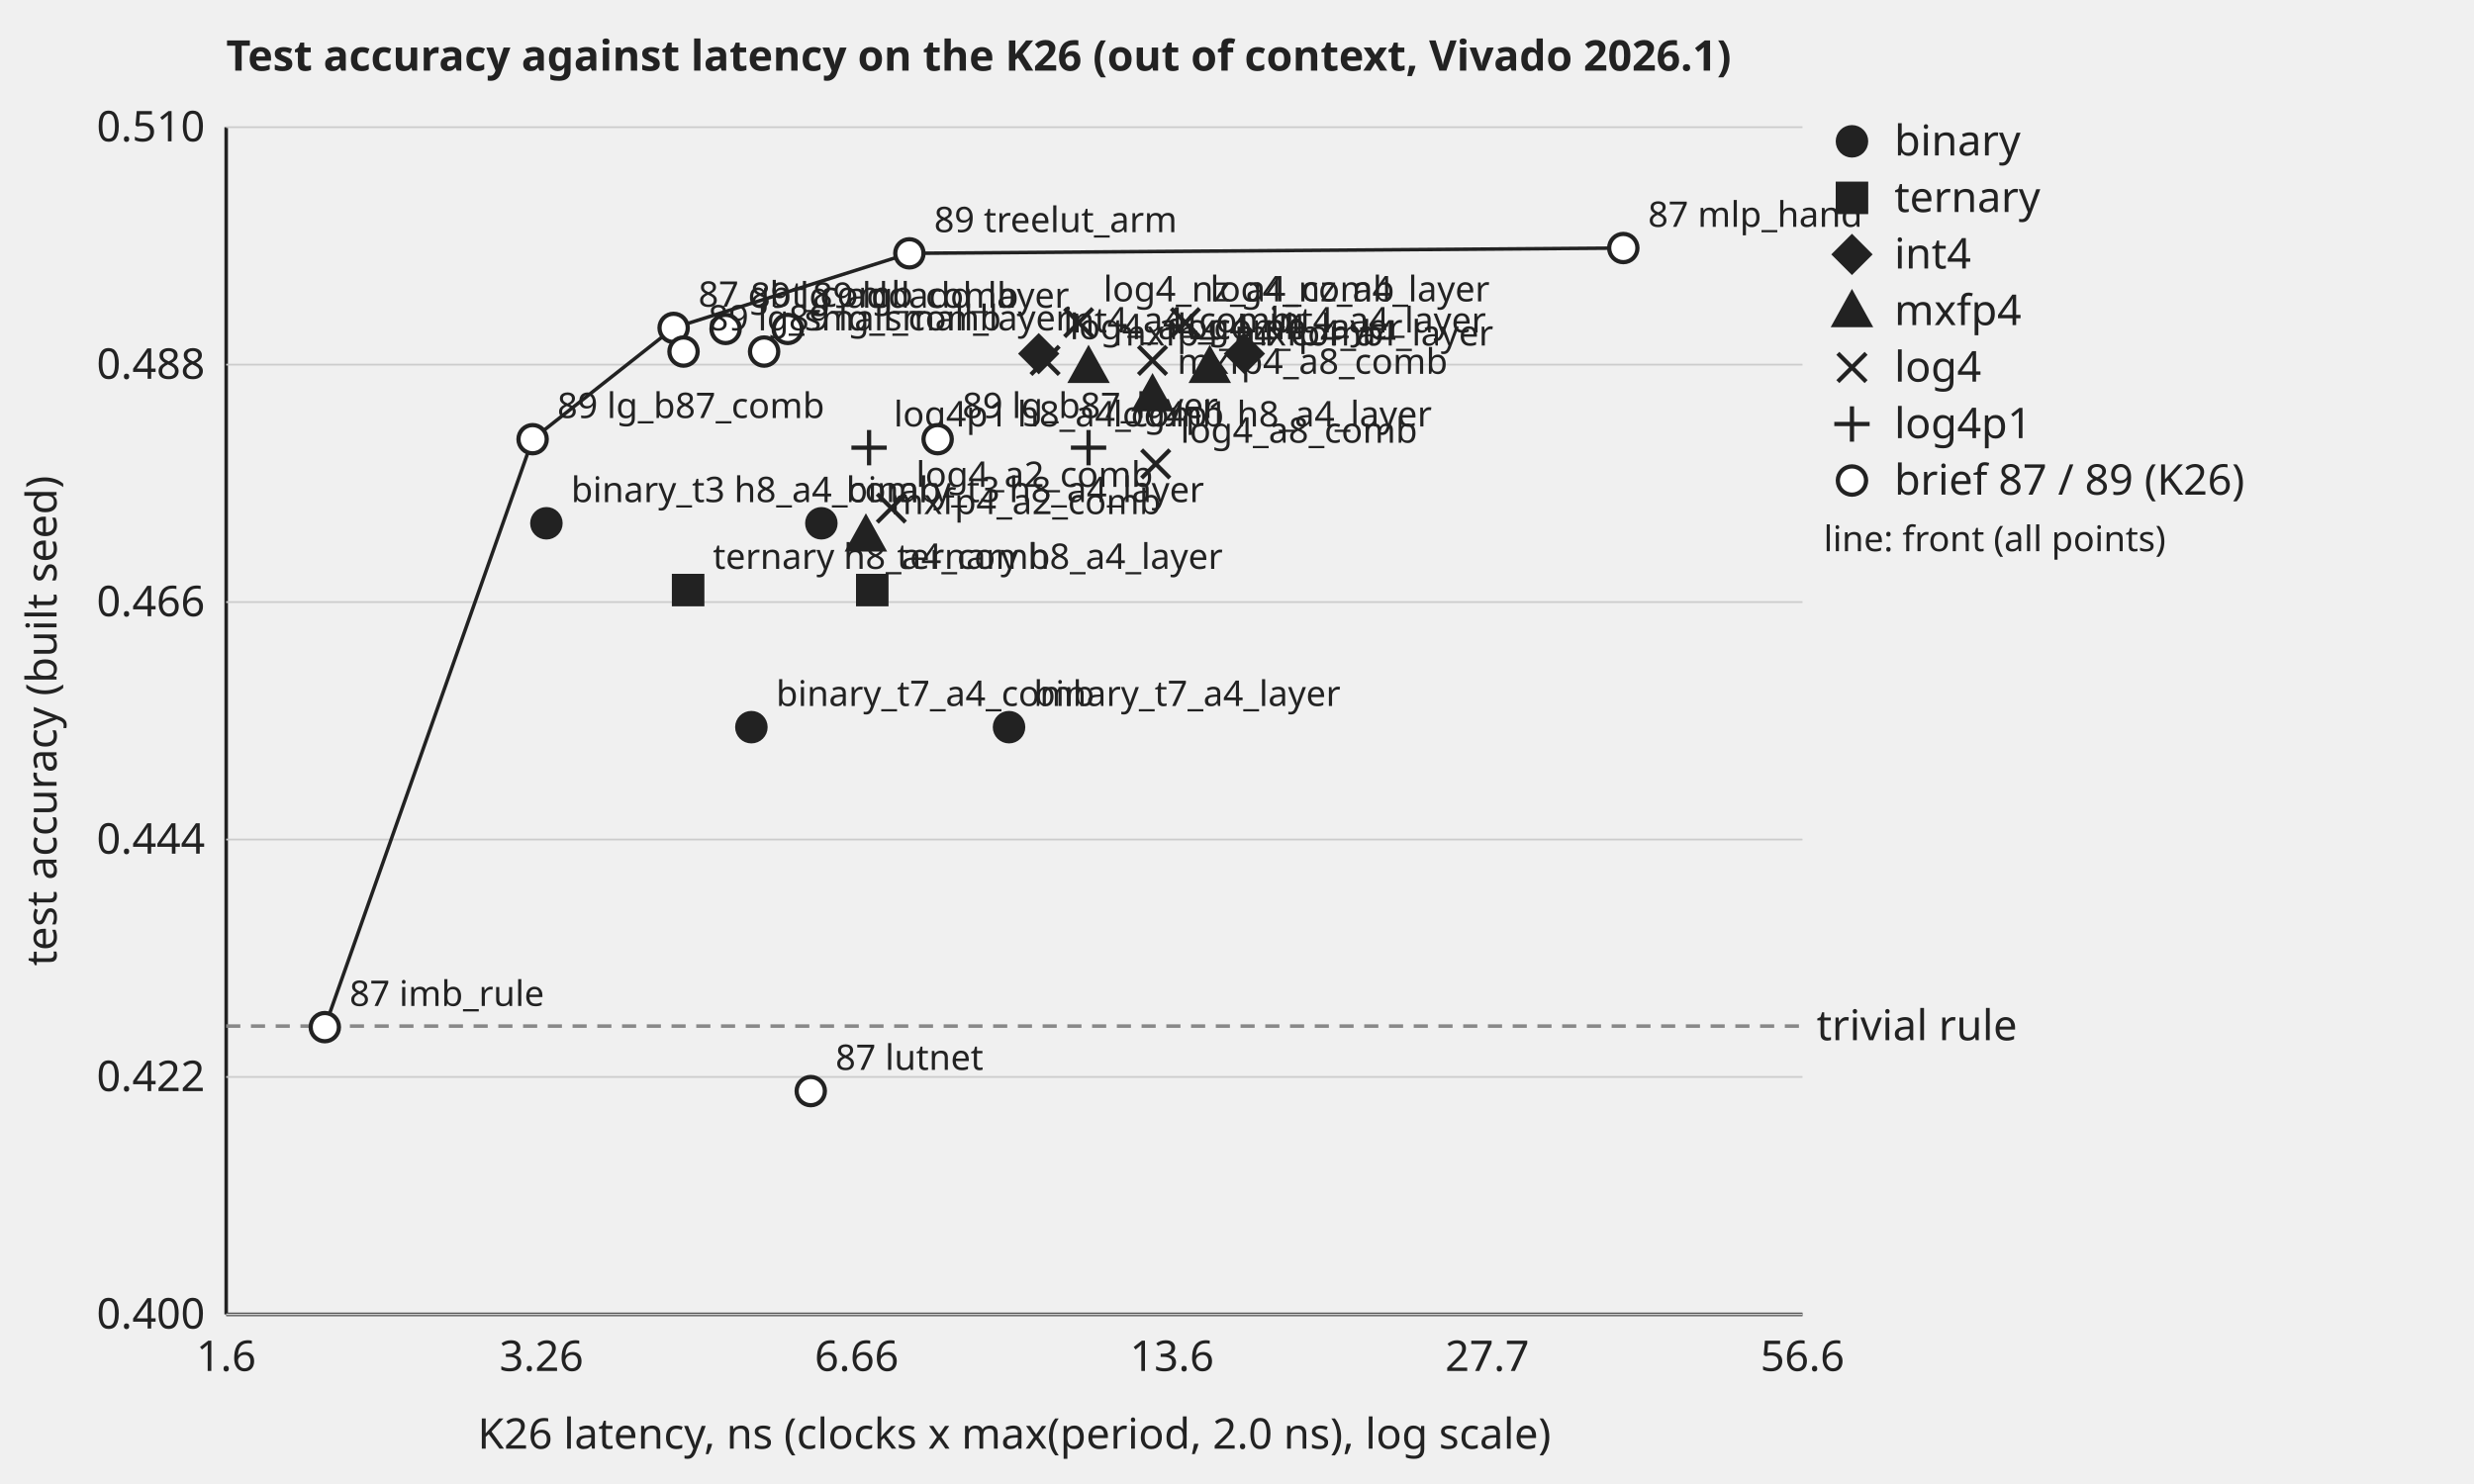
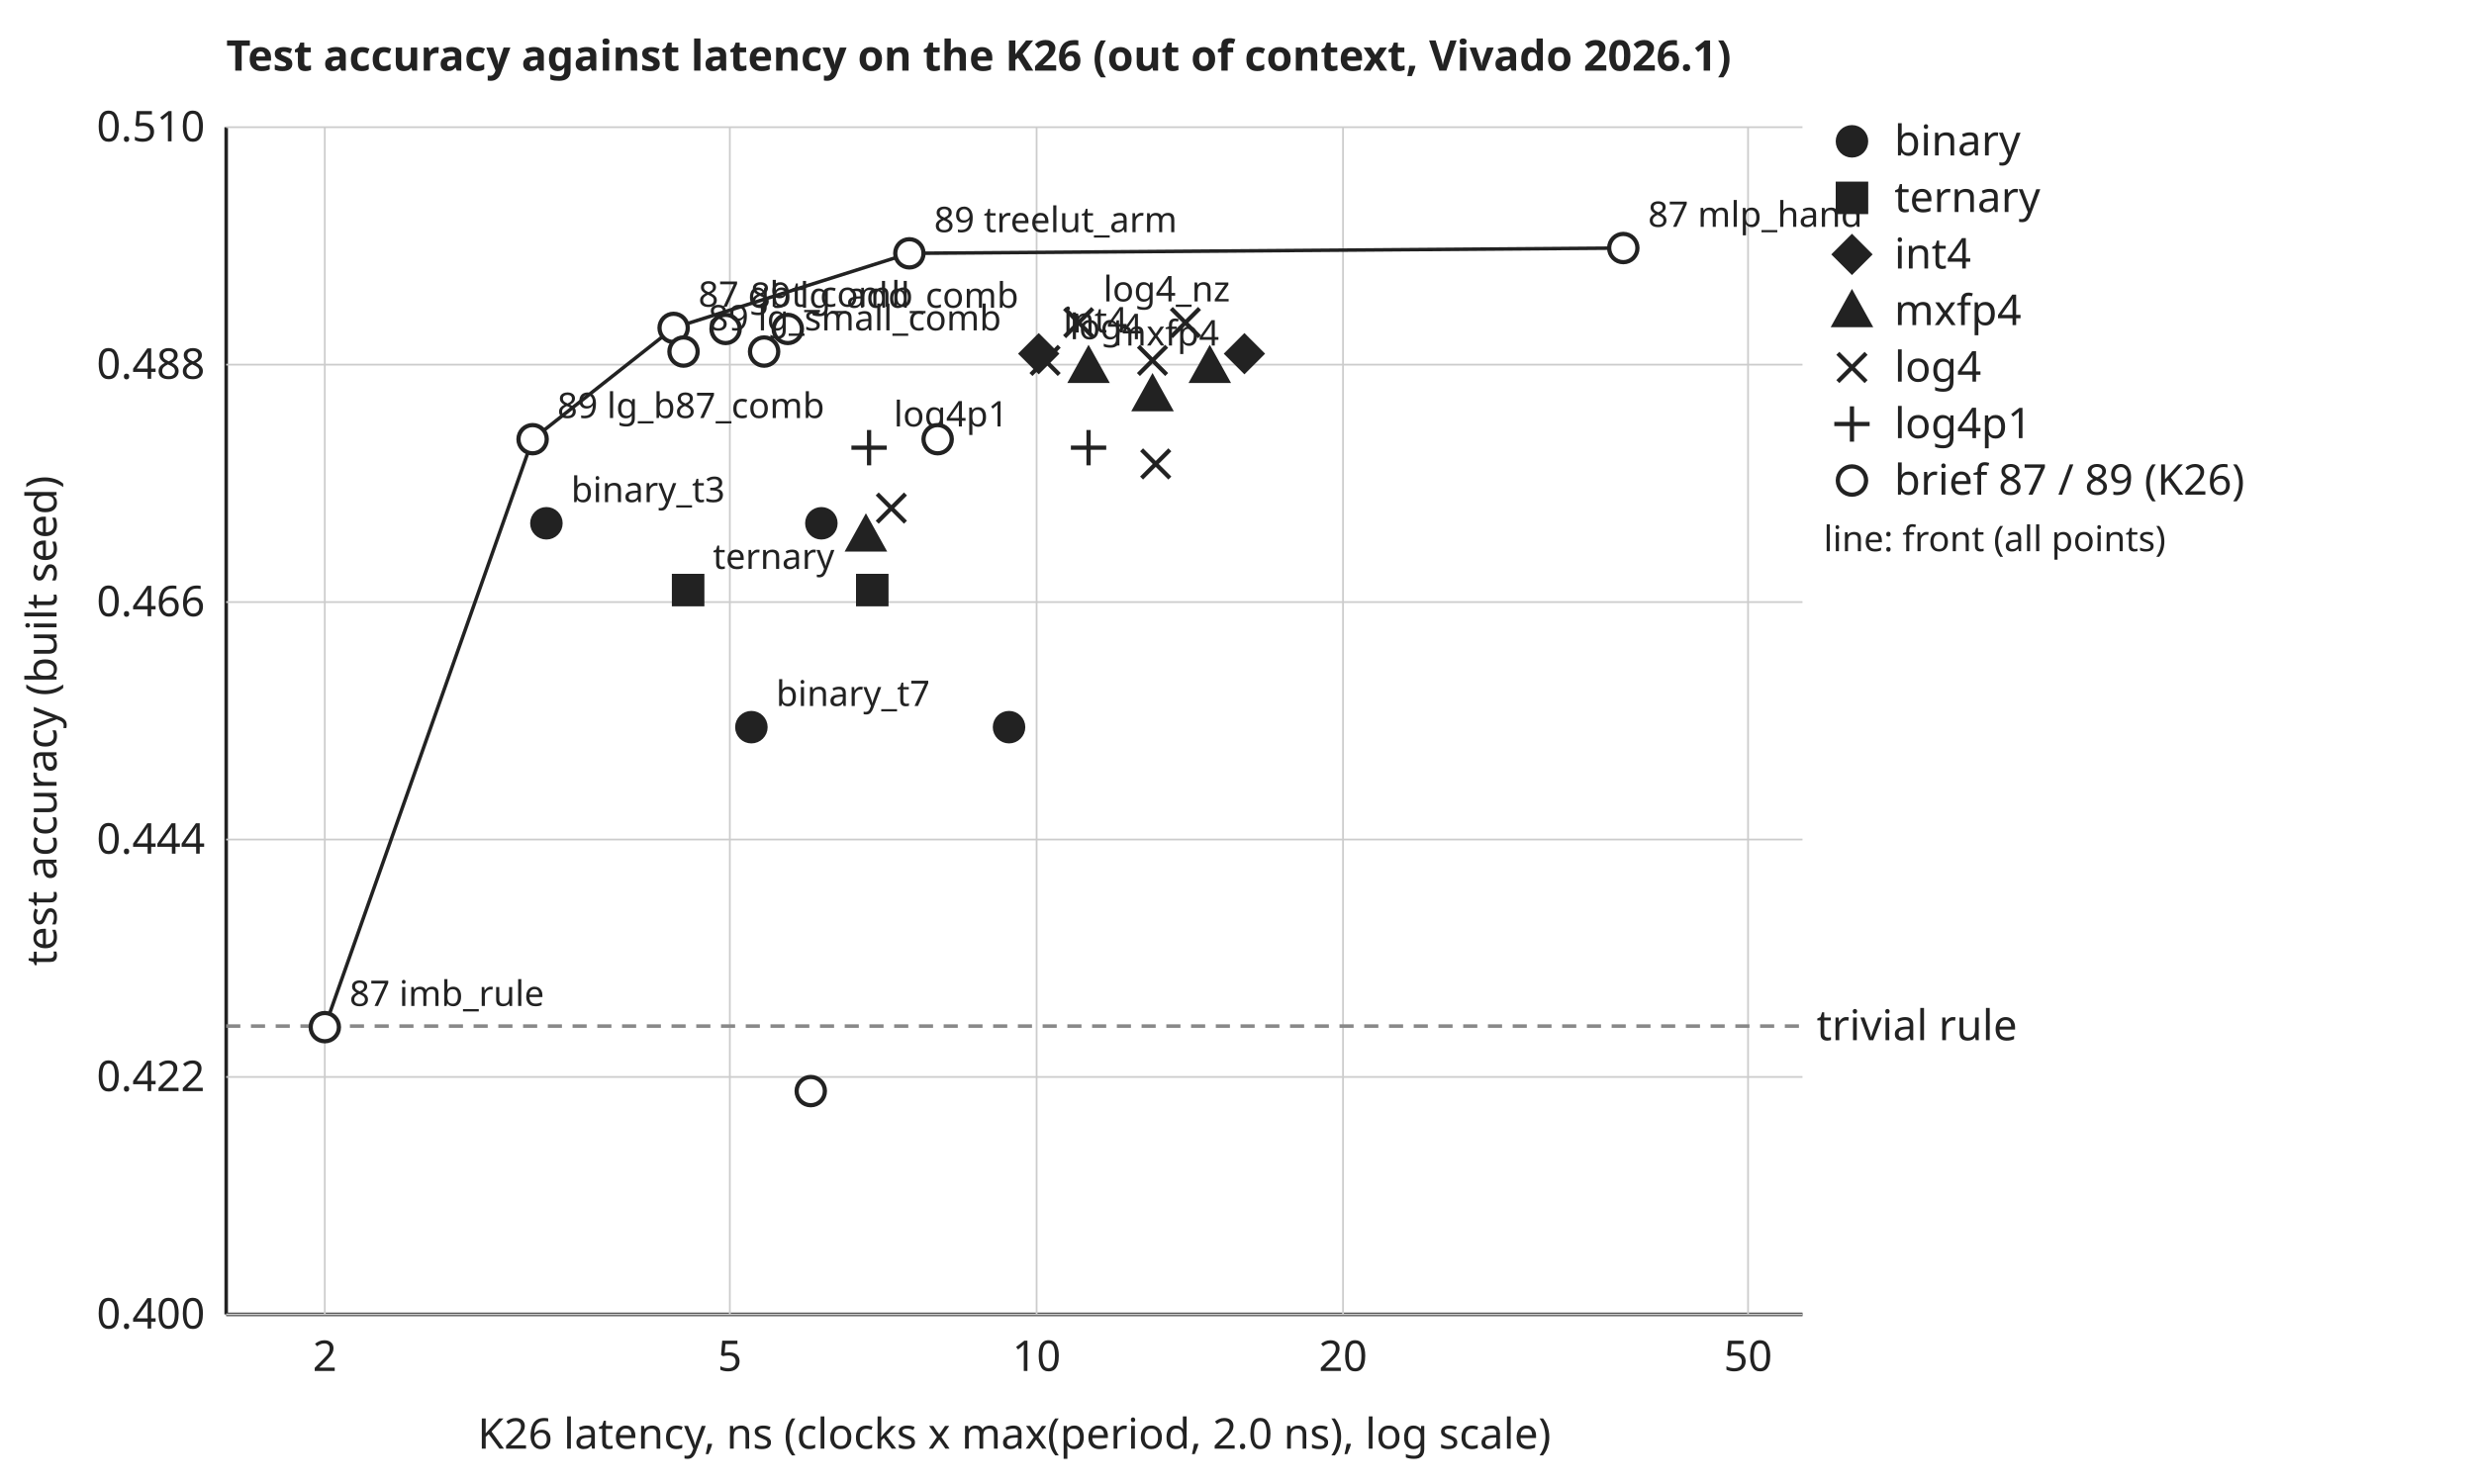
<svg xmlns="http://www.w3.org/2000/svg" viewBox="0 0 700 420" width="700" height="420" role="img">
-   <style>text{font:12px sans-serif;fill:#222}.ax{stroke:#222;stroke-width:1}.g{stroke:#ccc;stroke-width:.5}.m{fill:#222;stroke:#222;stroke-width:1.2}.o{fill:#fff;stroke:#222;stroke-width:1.2}.d{stroke:#888;stroke-dasharray:4 3}.f{stroke:#222;stroke-width:1;fill:none}@media (prefers-color-scheme:dark){text{fill:#ddd}.ax{stroke:#ddd}.m{fill:#ddd;stroke:#ddd}.o{fill:#111;stroke:#ddd}.g{stroke:#444}.f{stroke:#ddd}}</style>
+   <style>.bg{fill:#fff}text{font:12px sans-serif;fill:#222}.ax{stroke:#222;stroke-width:1}.g{stroke:#ccc;stroke-width:.5}.m{fill:#222;stroke:#222;stroke-width:1.2}.o{fill:#fff;stroke:#222;stroke-width:1.2}.d{stroke:#888;stroke-dasharray:4 3}.f{stroke:#222;stroke-width:1;fill:none}@media (prefers-color-scheme:dark){.bg{fill:#111}text{fill:#ddd}.ax{stroke:#ddd}.m{fill:#ddd;stroke:#ddd}.o{fill:#111;stroke:#ddd}.g{stroke:#444}.f{stroke:#ddd}}</style>
+   <rect class="bg" width="700" height="420" />
  <text x="64" y="20" style="font-weight:bold">Test accuracy against latency on the K26 (out of context, Vivado 2026.1)</text>
  <line class="ax" x1="64" y1="372" x2="510" y2="372" />
  <line class="ax" x1="64" y1="36" x2="64" y2="372" />
  <text x="287.0" y="410" text-anchor="middle">K26 latency, ns (clocks x max(period, 2.0 ns), log scale)</text>
  <text transform="translate(16 204.0) rotate(-90)" text-anchor="middle">test accuracy (built seed)</text>
  <line class="g" x1="64" y1="372.0" x2="510" y2="372.0" />
  <text x="58" y="376.0" text-anchor="end">0.400</text>
-   <text x="64.0" y="388" text-anchor="middle">1.6</text>
  <line class="g" x1="64" y1="304.8" x2="510" y2="304.8" />
  <text x="58" y="308.8" text-anchor="end">0.422</text>
-   <text x="153.2" y="388" text-anchor="middle">3.26</text>
  <line class="g" x1="64" y1="237.6" x2="510" y2="237.6" />
  <text x="58" y="241.6" text-anchor="end">0.444</text>
-   <text x="242.4" y="388" text-anchor="middle">6.66</text>
  <line class="g" x1="64" y1="170.4" x2="510" y2="170.4" />
  <text x="58" y="174.4" text-anchor="end">0.466</text>
-   <text x="331.6" y="388" text-anchor="middle">13.6</text>
  <line class="g" x1="64" y1="103.2" x2="510" y2="103.2" />
  <text x="58" y="107.2" text-anchor="end">0.488</text>
-   <text x="420.8" y="388" text-anchor="middle">27.7</text>
  <line class="g" x1="64" y1="36.0" x2="510" y2="36.0" />
  <text x="58" y="40.0" text-anchor="end">0.510</text>
-   <text x="510.0" y="388" text-anchor="middle">56.6</text>
+   <line class="g" x1="91.9" y1="36" x2="91.9" y2="372" />
+   <text x="91.9" y="388" text-anchor="middle">2</text>
+   <line class="g" x1="206.5" y1="36" x2="206.5" y2="372" />
+   <text x="206.5" y="388" text-anchor="middle">5</text>
+   <line class="g" x1="293.3" y1="36" x2="293.3" y2="372" />
+   <text x="293.3" y="388" text-anchor="middle">10</text>
+   <line class="g" x1="380.0" y1="36" x2="380.0" y2="372" />
+   <text x="380.0" y="388" text-anchor="middle">20</text>
+   <line class="g" x1="494.6" y1="36" x2="494.6" y2="372" />
+   <text x="494.6" y="388" text-anchor="middle">50</text>
  <line class="d" x1="64" y1="290.4" x2="510" y2="290.4" />
  <text x="514" y="294.4">trivial rule</text>
  <polyline class="f" points="91.9,290.7 150.7,124.3 190.6,92.8 257.3,71.7 459.3,70.2" />
  <circle class="m" cx="154.6" cy="148.1" r="4" />
-   <text x="161.6" y="142.1" style="font-size:10px">binary_t3 h8_a4_comb</text>
+   <text x="161.6" y="142.1" style="font-size:10px">binary_t3</text>
  <circle class="m" cx="232.4" cy="148.1" r="4" />
-   <text x="239.4" y="142.1" style="font-size:10px">binary_t3 h8_a4_layer</text>
  <circle class="m" cx="212.6" cy="205.8" r="4" />
-   <text x="219.6" y="199.8" style="font-size:10px">binary_t7_a4_comb</text>
+   <text x="219.6" y="199.8" style="font-size:10px">binary_t7</text>
  <circle class="m" cx="285.5" cy="205.8" r="4" />
-   <text x="292.5" y="199.8" style="font-size:10px">binary_t7_a4_layer</text>
  <rect class="m" x="190.7" y="163.0" width="8" height="8" />
-   <text x="201.7" y="161.0" style="font-size:10px">ternary h8_a4_comb</text>
+   <text x="201.7" y="161.0" style="font-size:10px">ternary</text>
  <rect class="m" x="242.8" y="163.0" width="8" height="8" />
-   <text x="253.8" y="161.0" style="font-size:10px">ternary h8_a4_layer</text>
  <polygon class="m" points="293.9,95.1 298.9,100.1 293.9,105.1 288.9,100.1" />
-   <text x="300.9" y="94.1" style="font-size:10px">int4_a4_comb</text>
+   <text x="300.9" y="94.1" style="font-size:10px">int4</text>
  <polygon class="m" points="352.1,95.1 357.1,100.1 352.1,105.1 347.1,100.1" />
-   <text x="359.1" y="94.1" style="font-size:10px">int4_a4_layer</text>
  <polygon class="m" points="245.0,146.5 250.0,155.5 240.0,155.5" />
-   <text x="252.0" y="145.5" style="font-size:10px">mxfp4_a2_comb</text>
  <polygon class="m" points="308.0,98.8 313.0,107.8 303.0,107.8" />
-   <text x="315.0" y="97.8" style="font-size:10px">mxfp4_a4_comb</text>
+   <text x="315.0" y="97.8" style="font-size:10px">mxfp4</text>
  <polygon class="m" points="342.3,98.8 347.3,107.8 337.3,107.8" />
-   <text x="349.3" y="97.8" style="font-size:10px">mxfp4_a4_layer</text>
  <polygon class="m" points="326.1,106.8 331.1,115.8 321.1,115.8" />
-   <text x="333.1" y="105.8" style="font-size:10px">mxfp4_a8_comb</text>
  <path class="m" d="M248.2 139.8L256.2 147.8M248.2 147.8L256.2 139.8" fill="none" />
-   <text x="259.2" y="137.8" style="font-size:10px">log4_a2_comb</text>
  <path class="m" d="M291.7 98.0L299.7 106.0M291.7 106.0L299.7 98.0" fill="none" />
-   <text x="302.7" y="96.0" style="font-size:10px">log4_a4_comb</text>
+   <text x="302.7" y="96.0" style="font-size:10px">log4</text>
  <path class="m" d="M322.1 98.0L330.1 106.0M322.1 106.0L330.1 98.0" fill="none" />
-   <text x="333.1" y="96.0" style="font-size:10px">log4_a4_layer</text>
  <path class="m" d="M323.0 127.3L331.0 135.3M323.0 135.3L331.0 127.3" fill="none" />
-   <text x="334.0" y="125.3" style="font-size:10px">log4_a8_comb</text>
  <path class="m" d="M301.2 87.3L309.2 95.3M301.2 95.3L309.2 87.3" fill="none" />
-   <text x="312.2" y="85.3" style="font-size:10px">log4_nz_a4_comb</text>
+   <text x="312.2" y="85.3" style="font-size:10px">log4_nz</text>
  <path class="m" d="M331.4 87.3L339.4 95.3M331.4 95.3L339.4 87.3" fill="none" />
-   <text x="342.4" y="85.3" style="font-size:10px">log4_nz_a4_layer</text>
  <path class="m" d="M240.9 126.7L250.9 126.7M245.9 121.7L245.9 131.7" fill="none" />
-   <text x="252.9" y="120.7" style="font-size:10px">log4p1 h8_a4_comb</text>
+   <text x="252.9" y="120.7" style="font-size:10px">log4p1</text>
  <path class="m" d="M303.0 126.7L313.0 126.7M308.0 121.7L308.0 131.7" fill="none" />
-   <text x="315.0" y="120.7" style="font-size:10px">log4p1 h8_a4_layer</text>
  <circle class="o" cx="91.9" cy="290.7" r="4" />
  <text x="98.9" y="284.7" style="font-size:10px">87 imb_rule</text>
  <circle class="o" cx="190.6" cy="92.8" r="4" />
  <text x="197.6" y="86.8" style="font-size:10px">87 gbt_comb</text>
  <circle class="o" cx="459.3" cy="70.2" r="4" />
  <text x="466.3" y="64.2" style="font-size:10px">87 mlp_hand</text>
  <circle class="o" cx="229.4" cy="308.8" r="4" />
-   <text x="236.4" y="302.8" style="font-size:10px">87 lutnet</text>
  <circle class="o" cx="205.3" cy="93.1" r="4" />
  <text x="212.3" y="87.1" style="font-size:10px">89 lg_add_comb</text>
  <circle class="o" cx="222.9" cy="93.1" r="4" />
-   <text x="229.9" y="87.1" style="font-size:10px">89 lg_add_layer</text>
  <circle class="o" cx="193.4" cy="99.5" r="4" />
  <text x="200.4" y="93.5" style="font-size:10px">89 lg_small_comb</text>
  <circle class="o" cx="216.2" cy="99.5" r="4" />
-   <text x="223.2" y="93.5" style="font-size:10px">89 lg_small_layer</text>
  <circle class="o" cx="150.7" cy="124.3" r="4" />
  <text x="157.7" y="118.3" style="font-size:10px">89 lg_b87_comb</text>
  <circle class="o" cx="265.3" cy="124.3" r="4" />
-   <text x="272.3" y="118.3" style="font-size:10px">89 lg_b87_layer</text>
  <circle class="o" cx="257.3" cy="71.7" r="4" />
  <text x="264.3" y="65.7" style="font-size:10px">89 treelut_arm</text>
  <circle class="m" cx="524.0" cy="40.0" r="4" />
  <text x="536" y="44">binary</text>
  <rect class="m" x="520.0" y="52.0" width="8" height="8" />
  <text x="536" y="60">ternary</text>
  <polygon class="m" points="524.0,67.0 529.0,72.0 524.0,77.0 519.0,72.0" />
  <text x="536" y="76">int4</text>
  <polygon class="m" points="524.0,83.0 529.0,92.0 519.0,92.0" />
  <text x="536" y="92">mxfp4</text>
  <path class="m" d="M520.0 100.0L528.0 108.0M520.0 108.0L528.0 100.0" fill="none" />
  <text x="536" y="108">log4</text>
  <path class="m" d="M519.0 120.0L529.0 120.0M524.0 115.0L524.0 125.0" fill="none" />
  <text x="536" y="124">log4p1</text>
  <circle class="o" cx="524.0" cy="136.0" r="4" />
  <text x="536" y="140">brief 87 / 89 (K26)</text>
  <text x="516" y="156" style="font-size:10px">line: front (all points)</text>
</svg>
